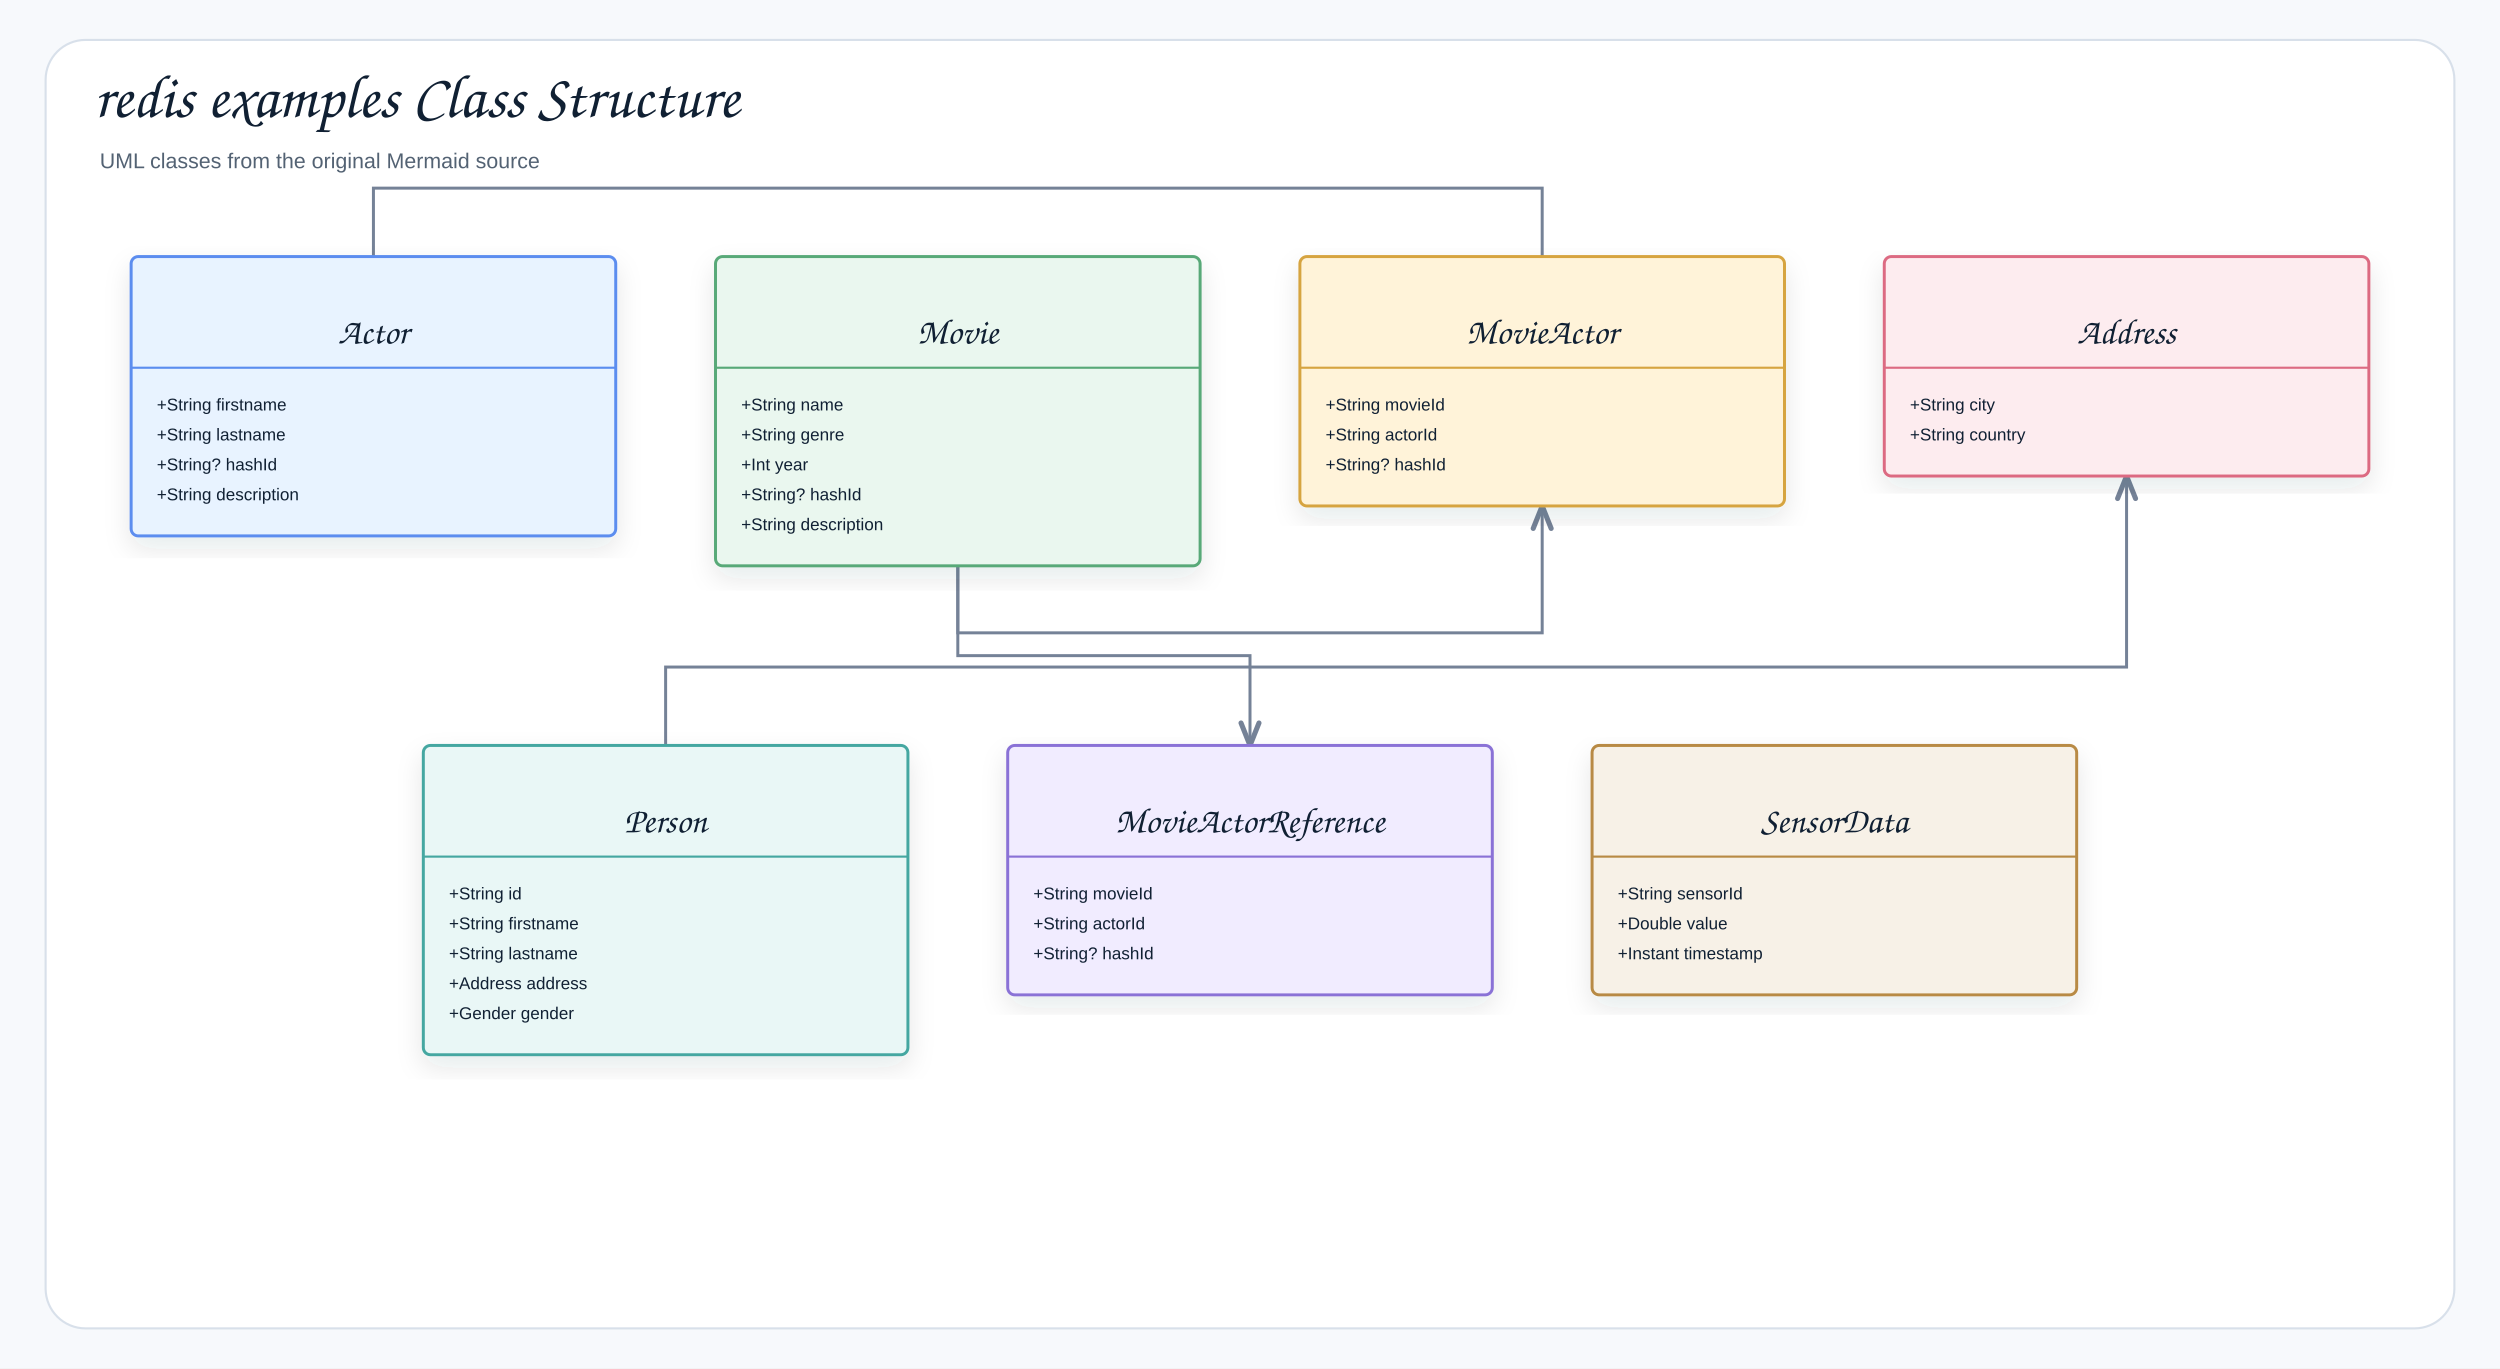
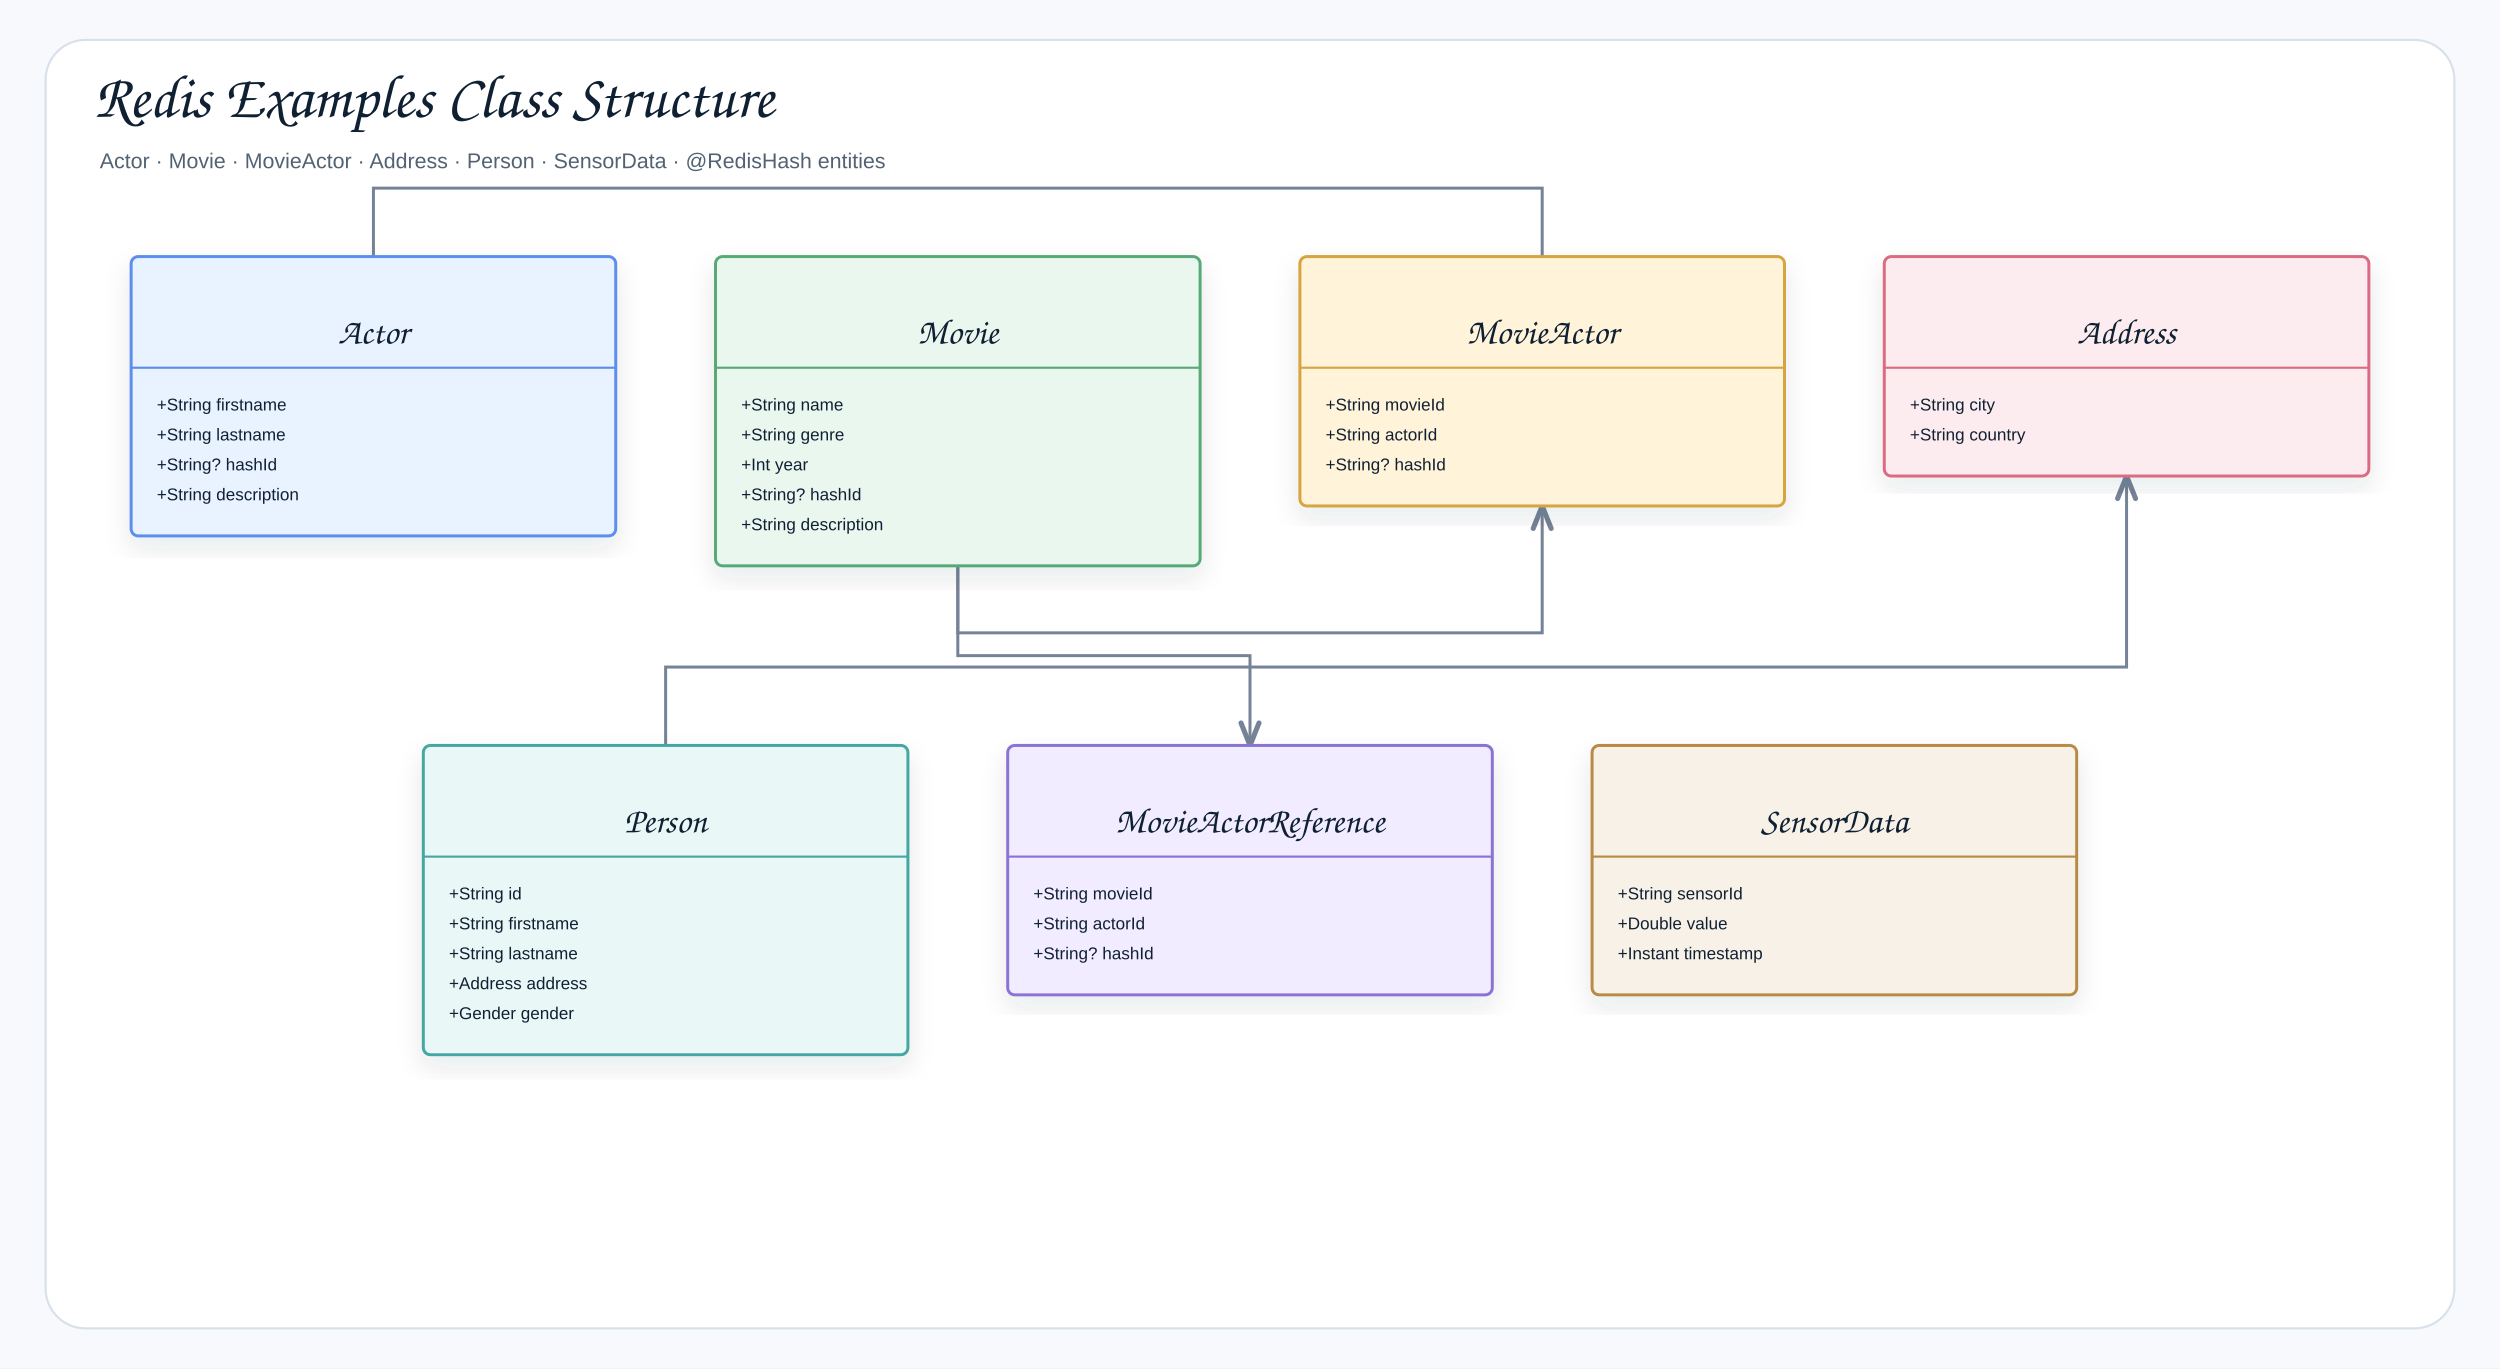
- <svg xmlns="http://www.w3.org/2000/svg" width="1754" height="960" viewBox="0 0 1754 960" role="img" aria-label="redis examples Class Structure">
+ <svg xmlns="http://www.w3.org/2000/svg" width="1754" height="960" viewBox="0 0 1754 960" role="img" aria-label="Redis Examples Class Structure">
  <defs>
    <filter id="shadow" x="-8%" y="-8%" width="116%" height="116%">
      <feDropShadow dx="0" dy="8" stdDeviation="9" flood-color="#1f2937" flood-opacity="0.10" />
    </filter>
    <marker id="openArrow" markerWidth="10" markerHeight="8" refX="8.5" refY="4" orient="auto" markerUnits="strokeWidth">
      <path d="M 1 1 L 8.5 4 L 1 7" fill="none" stroke="#758297" stroke-width="1.7" stroke-linecap="round" stroke-linejoin="round" />
    </marker>
    <marker id="inherit" markerWidth="11" markerHeight="10" refX="9.5" refY="5" orient="auto" markerUnits="strokeWidth">
      <path d="M 0.5 1 L 9.5 5 L 0.5 9 Z" fill="#ffffff" stroke="#758297" stroke-width="1.7" />
    </marker>
    <style>
    .canvas{fill:#f7f9fc}.frame{fill:#fff;stroke:#d8e0ea;stroke-width:1.5}
    .title{font-family:"Architects Daughter","Comic Sans MS","Comic Sans",cursive;font-size:43px;font-weight:400;fill:#102033}
    .subtitle{font-family:"Comic Sans MS","Comic Sans","Comic Neue",Arial,sans-serif;font-size:15px;font-weight:400;fill:#536273}
    .label{font-family:"Architects Daughter","Comic Sans MS","Comic Sans",cursive;font-size:25px;font-weight:400;fill:#102033}
    .smallLabel{font-family:"Architects Daughter","Comic Sans MS","Comic Sans",cursive;font-size:21px;font-weight:400;fill:#102033}
    .mono{font-family:"Comic Sans MS","Comic Sans","Comic Neue",Arial,sans-serif;font-size:12px;font-weight:400;fill:#102033}
    .small{font-family:"Comic Sans MS","Comic Sans","Comic Neue",Arial,sans-serif;font-size:12px;font-weight:400;fill:#536273}
    .strong{font-family:"Comic Sans MS","Comic Sans","Comic Neue",Arial,sans-serif;font-size:13px;font-weight:400;fill:#102033}
    .card{stroke-width:2.1;filter:url(#shadow)}.compartment{stroke-width:1.5;fill:none}
    .line{stroke:#758297;stroke-width:2.1;fill:none;marker-end:url(#openArrow)}
    .plainLine{stroke:#758297;stroke-width:2.1;fill:none}
    .dashed{stroke:#758297;stroke-width:2.1;stroke-dasharray:7 6;fill:none;marker-end:url(#openArrow)}
    .inheritLine{stroke:#758297;stroke-width:2.2;fill:none;marker-end:url(#inherit)}
    .implLine{stroke:#758297;stroke-width:2.2;stroke-dasharray:8 7;fill:none;marker-end:url(#inherit)}
  </style>
  </defs>
  <rect class="canvas" width="1754" height="960" />
  <rect class="frame" x="32" y="28" width="1690" height="904" rx="28" />
-   <text class="title" x="66" y="82">redis examples Class Structure</text>
-   <text class="subtitle" x="70" y="118">UML classes from the original Mermaid source</text>
+   <text class="title" x="66" y="82">Redis Examples Class Structure</text>
+   <text class="subtitle" x="70" y="118">Actor · Movie · MovieActor · Address · Person · SensorData · @RedisHash entities</text>
  <path class="line" d="M467 523 L467 468 L1492 468 L1492 334" />
  <path class="line" d="M672 397 L672 460 L877 460 L877 523" />
  <path class="line" d="M262 180 L262 132 L1082 132 L1082 355" />
  <path class="line" d="M672 180 L672 444 L1082 444 L1082 355" />
  <g transform="translate(92,180)">
    <rect class="card" x="0" y="0" width="340" height="196" rx="5" fill="#E8F3FF" stroke="#5B8DEF" />
    <line class="compartment" x1="0" y1="78" x2="340" y2="78" stroke="#5B8DEF" />
    <text class="small" x="170" y="26" text-anchor="middle" />
    <text class="label" x="170" y="61" text-anchor="middle">Actor</text>
    <text class="mono" x="18" y="108">+String firstname</text>
    <text class="mono" x="18" y="129">+String lastname</text>
    <text class="mono" x="18" y="150">+String? hashId</text>
    <text class="mono" x="18" y="171">+String description</text>
  </g>
  <g transform="translate(502,180)">
    <rect class="card" x="0" y="0" width="340" height="217" rx="5" fill="#EAF7EF" stroke="#58A978" />
    <line class="compartment" x1="0" y1="78" x2="340" y2="78" stroke="#58A978" />
    <text class="small" x="170" y="26" text-anchor="middle" />
    <text class="label" x="170" y="61" text-anchor="middle">Movie</text>
    <text class="mono" x="18" y="108">+String name</text>
    <text class="mono" x="18" y="129">+String genre</text>
    <text class="mono" x="18" y="150">+Int year</text>
    <text class="mono" x="18" y="171">+String? hashId</text>
    <text class="mono" x="18" y="192">+String description</text>
  </g>
  <g transform="translate(912,180)">
    <rect class="card" x="0" y="0" width="340" height="175" rx="5" fill="#FFF3D9" stroke="#D6A441" />
    <line class="compartment" x1="0" y1="78" x2="340" y2="78" stroke="#D6A441" />
    <text class="small" x="170" y="26" text-anchor="middle" />
    <text class="label" x="170" y="61" text-anchor="middle">MovieActor</text>
    <text class="mono" x="18" y="108">+String movieId</text>
    <text class="mono" x="18" y="129">+String actorId</text>
    <text class="mono" x="18" y="150">+String? hashId</text>
  </g>
  <g transform="translate(1322,180)">
    <rect class="card" x="0" y="0" width="340" height="154" rx="5" fill="#FDECEF" stroke="#DC6B82" />
    <line class="compartment" x1="0" y1="78" x2="340" y2="78" stroke="#DC6B82" />
    <text class="small" x="170" y="26" text-anchor="middle" />
    <text class="label" x="170" y="61" text-anchor="middle">Address</text>
    <text class="mono" x="18" y="108">+String city</text>
    <text class="mono" x="18" y="129">+String country</text>
  </g>
  <g transform="translate(297,523)">
    <rect class="card" x="0" y="0" width="340" height="217" rx="5" fill="#E9F7F6" stroke="#45A7A1" />
    <line class="compartment" x1="0" y1="78" x2="340" y2="78" stroke="#45A7A1" />
    <text class="small" x="170" y="26" text-anchor="middle" />
    <text class="label" x="170" y="61" text-anchor="middle">Person</text>
    <text class="mono" x="18" y="108">+String id</text>
    <text class="mono" x="18" y="129">+String firstname</text>
    <text class="mono" x="18" y="150">+String lastname</text>
    <text class="mono" x="18" y="171">+Address address</text>
    <text class="mono" x="18" y="192">+Gender gender</text>
  </g>
  <g transform="translate(707,523)">
    <rect class="card" x="0" y="0" width="340" height="175" rx="5" fill="#F1ECFF" stroke="#8A72D6" />
    <line class="compartment" x1="0" y1="78" x2="340" y2="78" stroke="#8A72D6" />
    <text class="small" x="170" y="26" text-anchor="middle" />
    <text class="label" x="170" y="61" text-anchor="middle">MovieActorReference</text>
    <text class="mono" x="18" y="108">+String movieId</text>
    <text class="mono" x="18" y="129">+String actorId</text>
    <text class="mono" x="18" y="150">+String? hashId</text>
  </g>
  <g transform="translate(1117,523)">
    <rect class="card" x="0" y="0" width="340" height="175" rx="5" fill="#F7F1E7" stroke="#B88A44" />
    <line class="compartment" x1="0" y1="78" x2="340" y2="78" stroke="#B88A44" />
    <text class="small" x="170" y="26" text-anchor="middle" />
    <text class="label" x="170" y="61" text-anchor="middle">SensorData</text>
    <text class="mono" x="18" y="108">+String sensorId</text>
    <text class="mono" x="18" y="129">+Double value</text>
    <text class="mono" x="18" y="150">+Instant timestamp</text>
  </g>
</svg>
